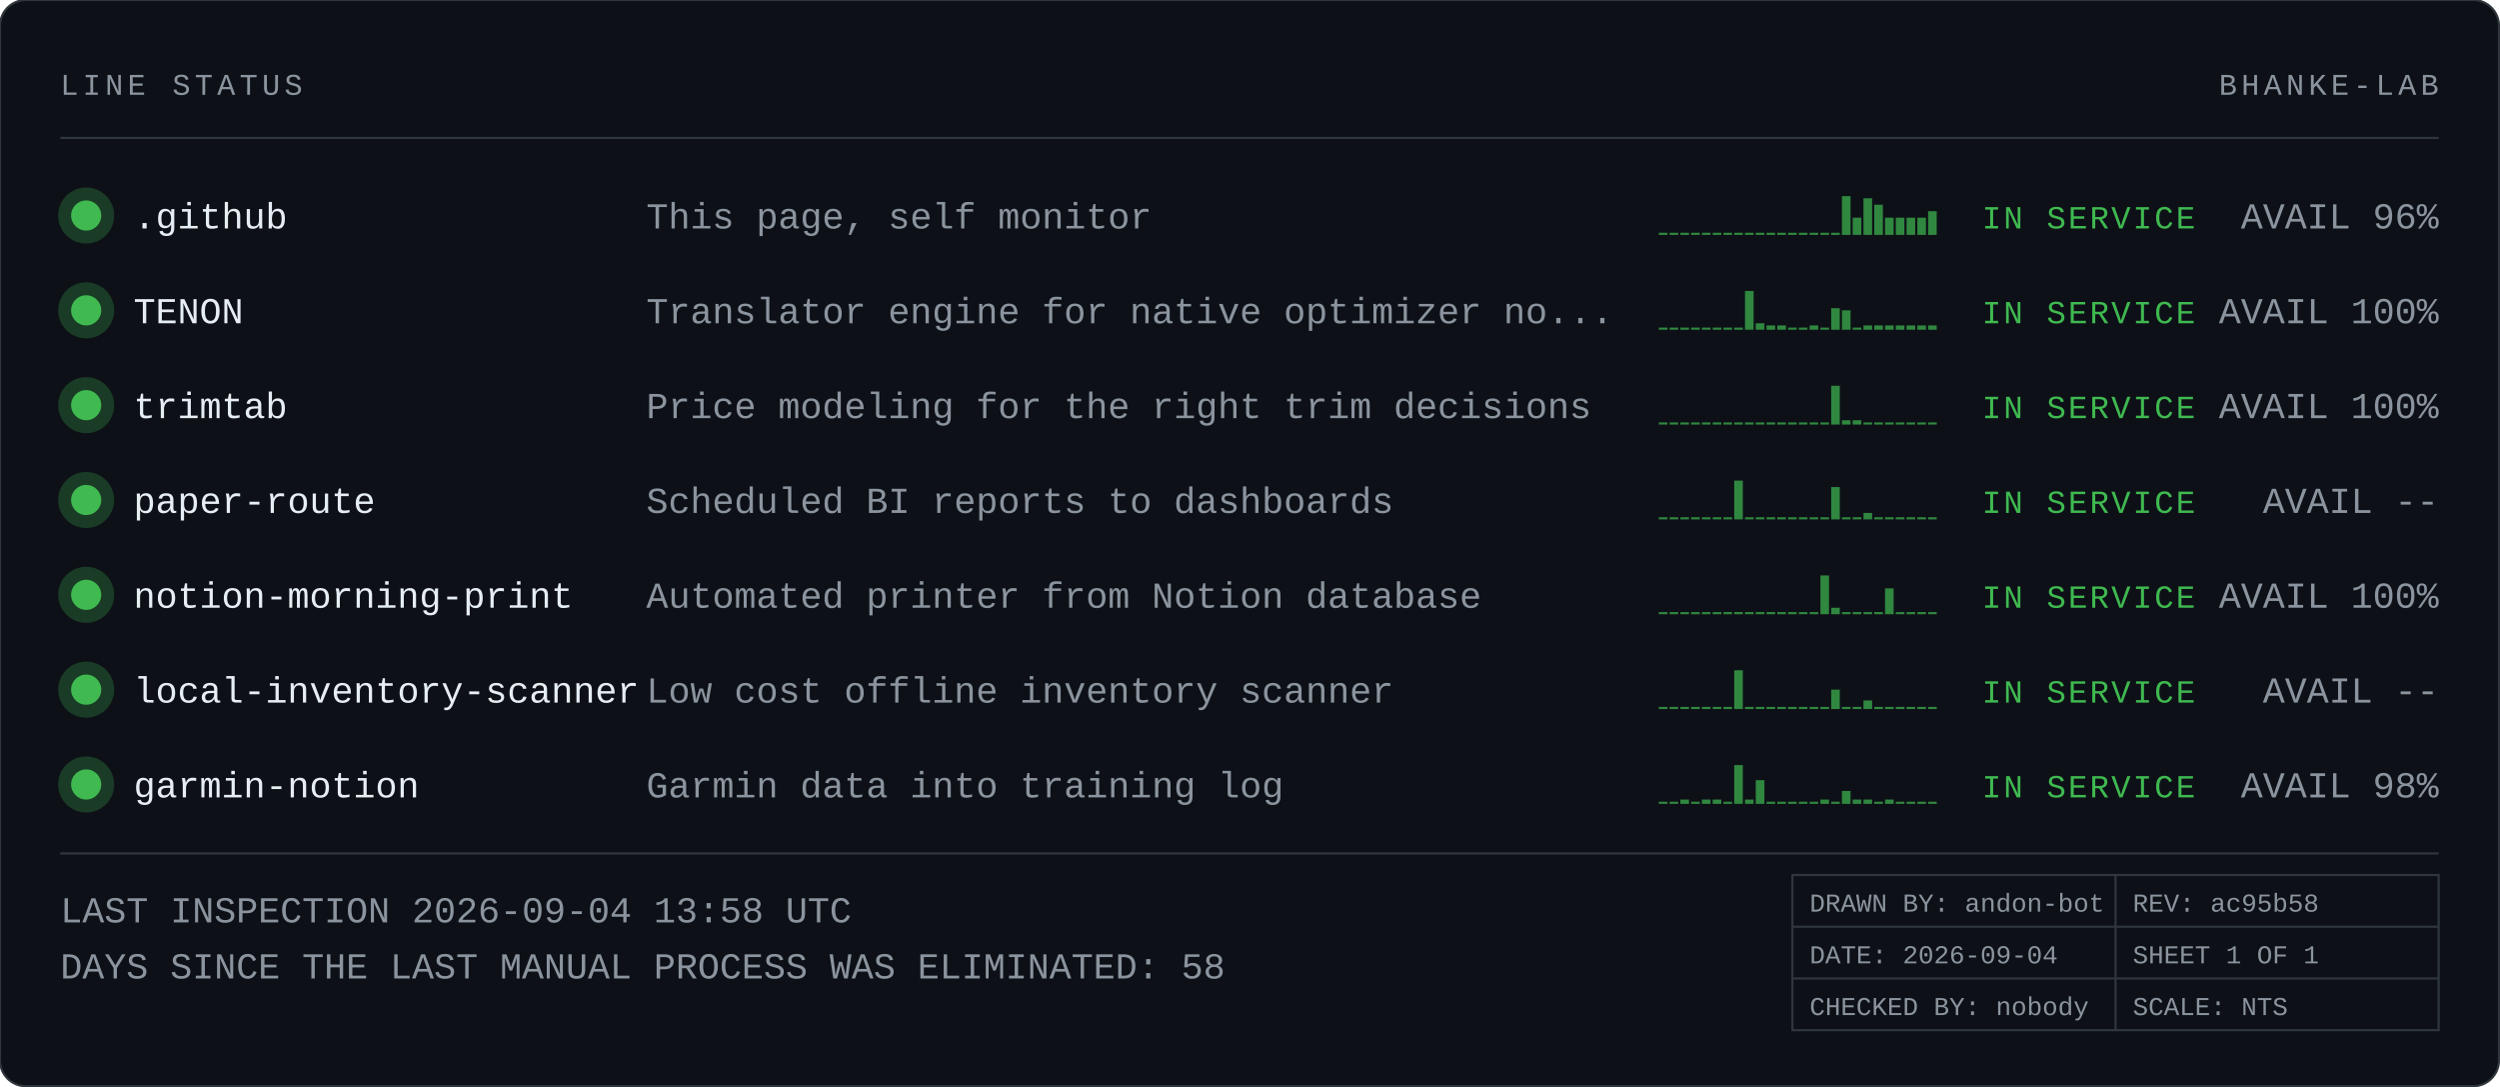
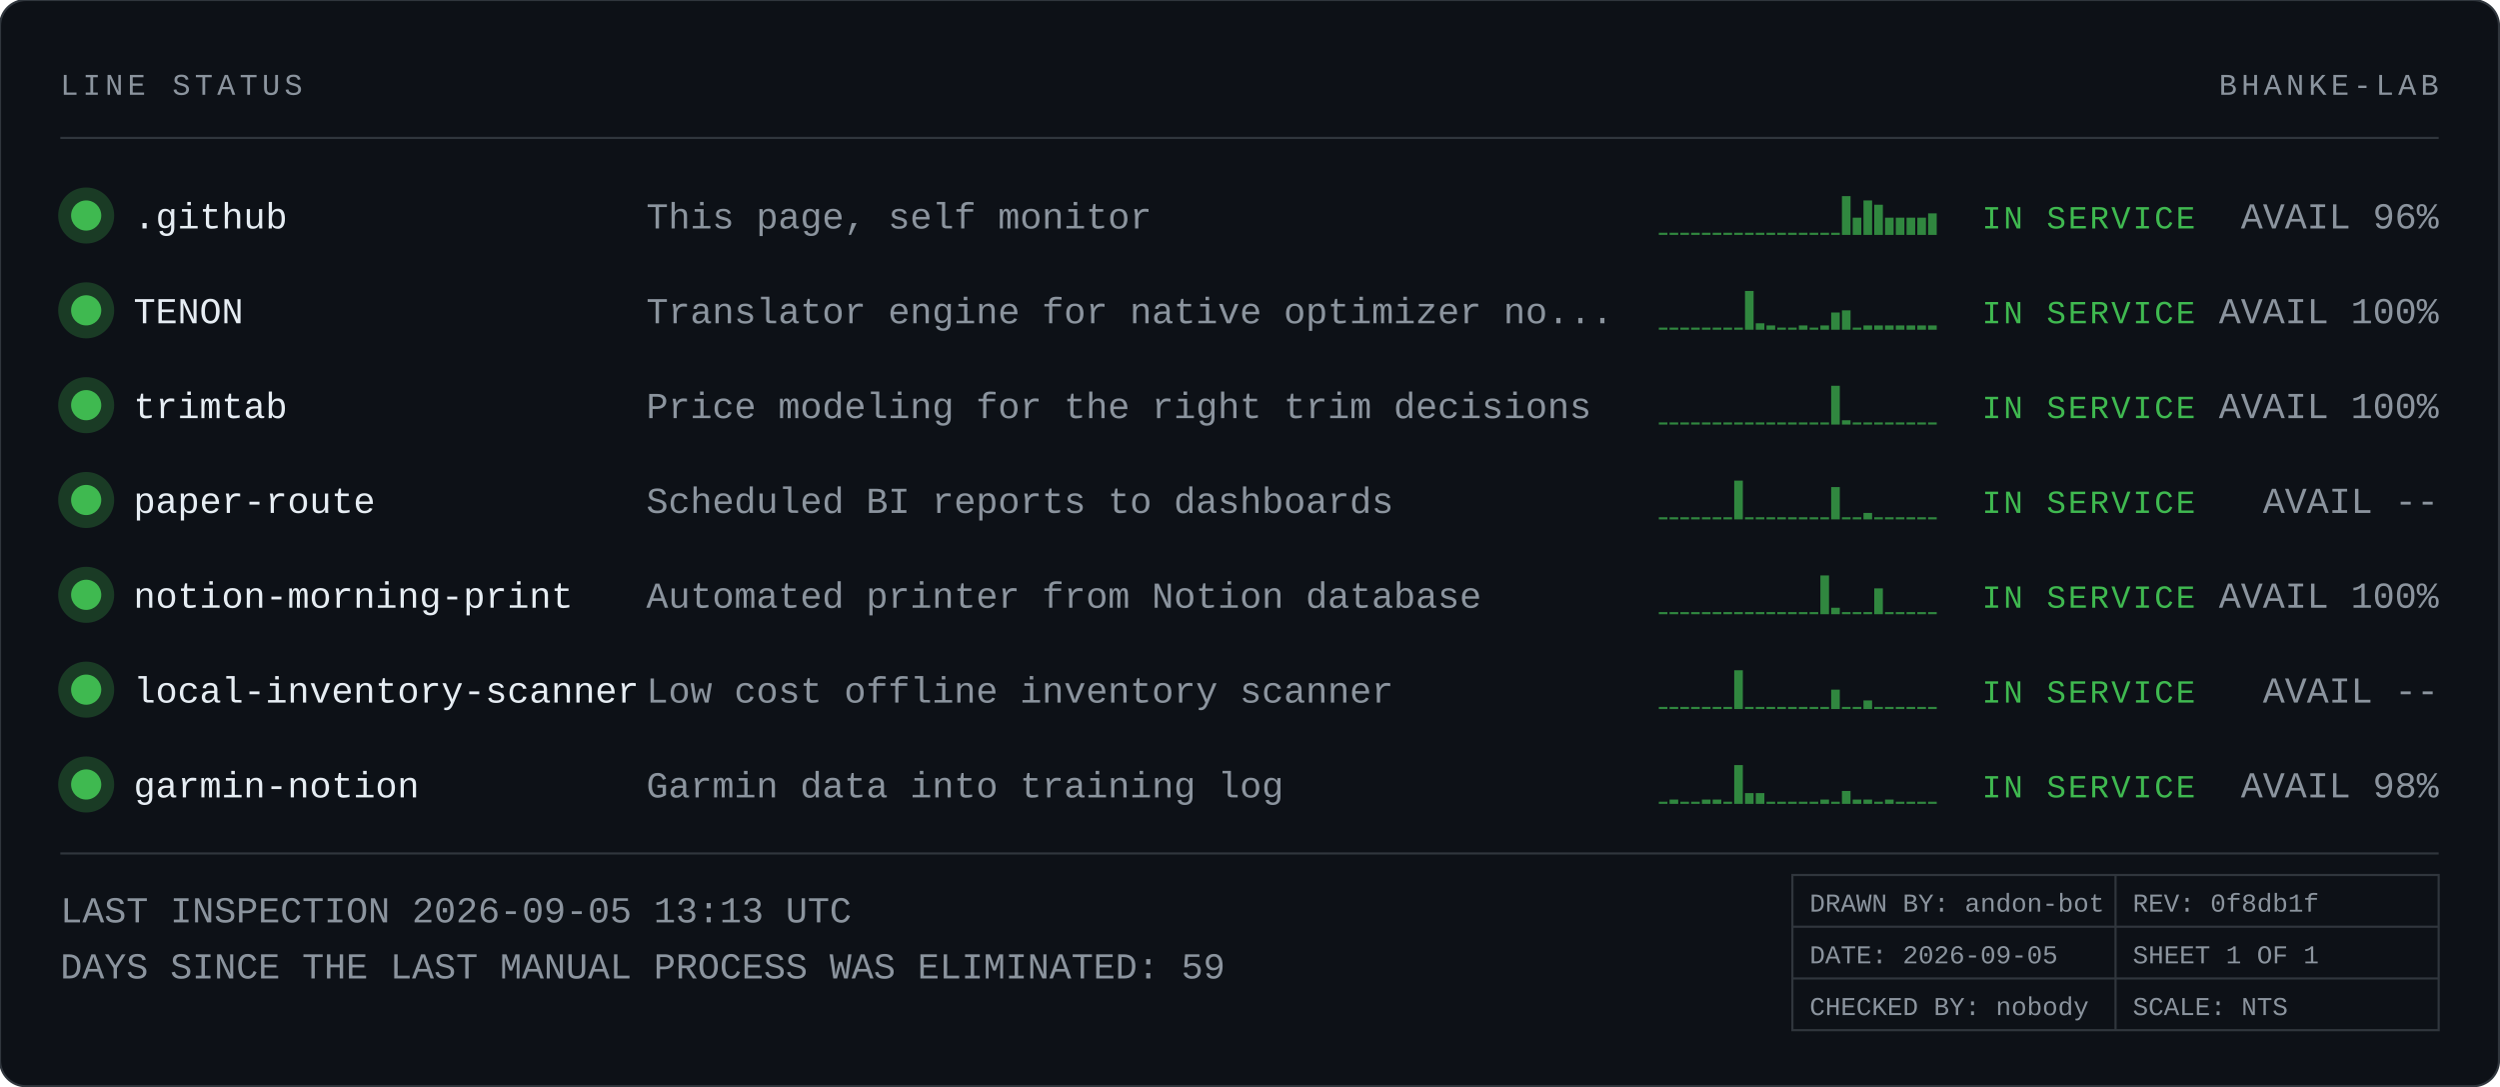
<svg xmlns="http://www.w3.org/2000/svg" width="1160" height="504" viewBox="0 0 1160 504" role="img" aria-label="Andon board">
  <style>
text { font-family: Consolas, 'Courier New', monospace; font-size: 17px; }
.hd { fill: #8b949e; font-size: 14px; letter-spacing: 2px; }
.name { fill: #e6edf3; }
.dim { fill: #8b949e; }
.st { font-size: 15px; letter-spacing: 1px; }
.tb { fill: #8b949e; font-size: 12px; }
</style>
  <rect x="0" y="0" width="1160" height="504" rx="12" fill="#0d1117" stroke="#30363d" />
  <text x="28" y="44" class="hd">LINE STATUS</text>
  <text x="1132" y="44" class="hd" text-anchor="end">BHANKE-LAB</text>
  <line x1="28" y1="64" x2="1132" y2="64" stroke="#30363d" />
  <circle cx="40" cy="100" r="13" fill="#3fb950" opacity="0.25" />
  <circle cx="40" cy="100" r="7" fill="#3fb950" />
  <text x="62" y="106" class="name">.github</text>
  <text x="300" y="106" class="dim">This page, self monitor</text>
  <rect x="770" y="108" width="4" height="1" fill="#3fb950" opacity="0.7" />
  <rect x="775" y="108" width="4" height="1" fill="#3fb950" opacity="0.7" />
  <rect x="780" y="108" width="4" height="1" fill="#3fb950" opacity="0.7" />
  <rect x="785" y="108" width="4" height="1" fill="#3fb950" opacity="0.7" />
  <rect x="790" y="108" width="4" height="1" fill="#3fb950" opacity="0.7" />
  <rect x="795" y="108" width="4" height="1" fill="#3fb950" opacity="0.7" />
  <rect x="800" y="108" width="4" height="1" fill="#3fb950" opacity="0.7" />
  <rect x="805" y="108" width="4" height="1" fill="#3fb950" opacity="0.7" />
  <rect x="810" y="108" width="4" height="1" fill="#3fb950" opacity="0.7" />
  <rect x="815" y="108" width="4" height="1" fill="#3fb950" opacity="0.7" />
  <rect x="820" y="108" width="4" height="1" fill="#3fb950" opacity="0.7" />
  <rect x="825" y="108" width="4" height="1" fill="#3fb950" opacity="0.7" />
  <rect x="830" y="108" width="4" height="1" fill="#3fb950" opacity="0.7" />
  <rect x="835" y="108" width="4" height="1" fill="#3fb950" opacity="0.7" />
  <rect x="840" y="108" width="4" height="1" fill="#3fb950" opacity="0.7" />
  <rect x="845" y="108" width="4" height="1" fill="#3fb950" opacity="0.7" />
  <rect x="850" y="108" width="4" height="1" fill="#3fb950" opacity="0.7" />
  <rect x="855" y="91" width="4" height="18" fill="#3fb950" opacity="0.7" />
  <rect x="860" y="101" width="4" height="8" fill="#3fb950" opacity="0.7" />
-   <rect x="865" y="92" width="4" height="17" fill="#3fb950" opacity="0.7" />
+   <rect x="865" y="93" width="4" height="16" fill="#3fb950" opacity="0.7" />
  <rect x="870" y="95" width="4" height="14" fill="#3fb950" opacity="0.7" />
  <rect x="875" y="101" width="4" height="8" fill="#3fb950" opacity="0.7" />
  <rect x="880" y="101" width="4" height="8" fill="#3fb950" opacity="0.7" />
  <rect x="885" y="101" width="4" height="8" fill="#3fb950" opacity="0.7" />
  <rect x="890" y="101" width="4" height="8" fill="#3fb950" opacity="0.7" />
-   <rect x="895" y="98" width="4" height="11" fill="#3fb950" opacity="0.7" />
+   <rect x="895" y="99" width="4" height="10" fill="#3fb950" opacity="0.7" />
  <text x="920" y="106" class="st" fill="#3fb950">IN SERVICE</text>
  <text x="1132" y="106" class="dim" text-anchor="end">AVAIL 96%</text>
  <circle cx="40" cy="144" r="13" fill="#3fb950" opacity="0.25" />
  <circle cx="40" cy="144" r="7" fill="#3fb950" />
  <text x="62" y="150" class="name">TENON</text>
  <text x="300" y="150" class="dim">Translator engine for native optimizer no...</text>
  <rect x="770" y="152" width="4" height="1" fill="#3fb950" opacity="0.7" />
  <rect x="775" y="152" width="4" height="1" fill="#3fb950" opacity="0.7" />
  <rect x="780" y="152" width="4" height="1" fill="#3fb950" opacity="0.7" />
  <rect x="785" y="152" width="4" height="1" fill="#3fb950" opacity="0.7" />
  <rect x="790" y="152" width="4" height="1" fill="#3fb950" opacity="0.7" />
  <rect x="795" y="152" width="4" height="1" fill="#3fb950" opacity="0.7" />
  <rect x="800" y="152" width="4" height="1" fill="#3fb950" opacity="0.7" />
  <rect x="805" y="152" width="4" height="1" fill="#3fb950" opacity="0.7" />
  <rect x="810" y="135" width="4" height="18" fill="#3fb950" opacity="0.7" />
  <rect x="815" y="150" width="4" height="3" fill="#3fb950" opacity="0.7" />
  <rect x="820" y="151" width="4" height="2" fill="#3fb950" opacity="0.7" />
-   <rect x="825" y="151" width="4" height="2" fill="#3fb950" opacity="0.7" />
+   <rect x="825" y="152" width="4" height="1" fill="#3fb950" opacity="0.7" />
  <rect x="830" y="152" width="4" height="1" fill="#3fb950" opacity="0.7" />
-   <rect x="835" y="152" width="4" height="1" fill="#3fb950" opacity="0.7" />
-   <rect x="840" y="151" width="4" height="2" fill="#3fb950" opacity="0.7" />
-   <rect x="845" y="152" width="4" height="1" fill="#3fb950" opacity="0.7" />
-   <rect x="850" y="143" width="4" height="10" fill="#3fb950" opacity="0.7" />
+   <rect x="835" y="151" width="4" height="2" fill="#3fb950" opacity="0.7" />
+   <rect x="840" y="152" width="4" height="1" fill="#3fb950" opacity="0.7" />
+   <rect x="845" y="151" width="4" height="2" fill="#3fb950" opacity="0.7" />
+   <rect x="850" y="145" width="4" height="8" fill="#3fb950" opacity="0.7" />
  <rect x="855" y="144" width="4" height="9" fill="#3fb950" opacity="0.7" />
  <rect x="860" y="152" width="4" height="1" fill="#3fb950" opacity="0.7" />
  <rect x="865" y="151" width="4" height="2" fill="#3fb950" opacity="0.7" />
  <rect x="870" y="151" width="4" height="2" fill="#3fb950" opacity="0.7" />
  <rect x="875" y="151" width="4" height="2" fill="#3fb950" opacity="0.7" />
  <rect x="880" y="151" width="4" height="2" fill="#3fb950" opacity="0.7" />
  <rect x="885" y="151" width="4" height="2" fill="#3fb950" opacity="0.7" />
  <rect x="890" y="151" width="4" height="2" fill="#3fb950" opacity="0.7" />
  <rect x="895" y="151" width="4" height="2" fill="#3fb950" opacity="0.7" />
  <text x="920" y="150" class="st" fill="#3fb950">IN SERVICE</text>
  <text x="1132" y="150" class="dim" text-anchor="end">AVAIL 100%</text>
  <circle cx="40" cy="188" r="13" fill="#3fb950" opacity="0.25" />
  <circle cx="40" cy="188" r="7" fill="#3fb950" />
  <text x="62" y="194" class="name">trimtab</text>
  <text x="300" y="194" class="dim">Price modeling for the right trim decisions</text>
  <rect x="770" y="196" width="4" height="1" fill="#3fb950" opacity="0.7" />
  <rect x="775" y="196" width="4" height="1" fill="#3fb950" opacity="0.7" />
  <rect x="780" y="196" width="4" height="1" fill="#3fb950" opacity="0.7" />
  <rect x="785" y="196" width="4" height="1" fill="#3fb950" opacity="0.7" />
  <rect x="790" y="196" width="4" height="1" fill="#3fb950" opacity="0.7" />
  <rect x="795" y="196" width="4" height="1" fill="#3fb950" opacity="0.7" />
  <rect x="800" y="196" width="4" height="1" fill="#3fb950" opacity="0.7" />
  <rect x="805" y="196" width="4" height="1" fill="#3fb950" opacity="0.7" />
  <rect x="810" y="196" width="4" height="1" fill="#3fb950" opacity="0.7" />
  <rect x="815" y="196" width="4" height="1" fill="#3fb950" opacity="0.7" />
  <rect x="820" y="196" width="4" height="1" fill="#3fb950" opacity="0.7" />
  <rect x="825" y="196" width="4" height="1" fill="#3fb950" opacity="0.7" />
  <rect x="830" y="196" width="4" height="1" fill="#3fb950" opacity="0.7" />
  <rect x="835" y="196" width="4" height="1" fill="#3fb950" opacity="0.7" />
  <rect x="840" y="196" width="4" height="1" fill="#3fb950" opacity="0.7" />
  <rect x="845" y="196" width="4" height="1" fill="#3fb950" opacity="0.7" />
  <rect x="850" y="179" width="4" height="18" fill="#3fb950" opacity="0.7" />
  <rect x="855" y="195" width="4" height="2" fill="#3fb950" opacity="0.7" />
-   <rect x="860" y="195" width="4" height="2" fill="#3fb950" opacity="0.7" />
+   <rect x="860" y="196" width="4" height="1" fill="#3fb950" opacity="0.7" />
  <rect x="865" y="196" width="4" height="1" fill="#3fb950" opacity="0.7" />
  <rect x="870" y="196" width="4" height="1" fill="#3fb950" opacity="0.7" />
  <rect x="875" y="196" width="4" height="1" fill="#3fb950" opacity="0.7" />
  <rect x="880" y="196" width="4" height="1" fill="#3fb950" opacity="0.7" />
  <rect x="885" y="196" width="4" height="1" fill="#3fb950" opacity="0.7" />
  <rect x="890" y="196" width="4" height="1" fill="#3fb950" opacity="0.7" />
  <rect x="895" y="196" width="4" height="1" fill="#3fb950" opacity="0.7" />
  <text x="920" y="194" class="st" fill="#3fb950">IN SERVICE</text>
  <text x="1132" y="194" class="dim" text-anchor="end">AVAIL 100%</text>
  <circle cx="40" cy="232" r="13" fill="#3fb950" opacity="0.25" />
  <circle cx="40" cy="232" r="7" fill="#3fb950" />
  <text x="62" y="238" class="name">paper-route</text>
  <text x="300" y="238" class="dim">Scheduled BI reports to dashboards</text>
  <rect x="770" y="240" width="4" height="1" fill="#3fb950" opacity="0.7" />
  <rect x="775" y="240" width="4" height="1" fill="#3fb950" opacity="0.7" />
  <rect x="780" y="240" width="4" height="1" fill="#3fb950" opacity="0.7" />
  <rect x="785" y="240" width="4" height="1" fill="#3fb950" opacity="0.7" />
  <rect x="790" y="240" width="4" height="1" fill="#3fb950" opacity="0.7" />
  <rect x="795" y="240" width="4" height="1" fill="#3fb950" opacity="0.7" />
  <rect x="800" y="240" width="4" height="1" fill="#3fb950" opacity="0.7" />
  <rect x="805" y="223" width="4" height="18" fill="#3fb950" opacity="0.7" />
  <rect x="810" y="240" width="4" height="1" fill="#3fb950" opacity="0.7" />
  <rect x="815" y="240" width="4" height="1" fill="#3fb950" opacity="0.7" />
  <rect x="820" y="240" width="4" height="1" fill="#3fb950" opacity="0.7" />
  <rect x="825" y="240" width="4" height="1" fill="#3fb950" opacity="0.7" />
  <rect x="830" y="240" width="4" height="1" fill="#3fb950" opacity="0.7" />
  <rect x="835" y="240" width="4" height="1" fill="#3fb950" opacity="0.7" />
  <rect x="840" y="240" width="4" height="1" fill="#3fb950" opacity="0.7" />
  <rect x="845" y="240" width="4" height="1" fill="#3fb950" opacity="0.7" />
  <rect x="850" y="226" width="4" height="15" fill="#3fb950" opacity="0.7" />
  <rect x="855" y="240" width="4" height="1" fill="#3fb950" opacity="0.7" />
  <rect x="860" y="240" width="4" height="1" fill="#3fb950" opacity="0.7" />
  <rect x="865" y="238" width="4" height="3" fill="#3fb950" opacity="0.7" />
  <rect x="870" y="240" width="4" height="1" fill="#3fb950" opacity="0.7" />
  <rect x="875" y="240" width="4" height="1" fill="#3fb950" opacity="0.7" />
  <rect x="880" y="240" width="4" height="1" fill="#3fb950" opacity="0.7" />
  <rect x="885" y="240" width="4" height="1" fill="#3fb950" opacity="0.7" />
  <rect x="890" y="240" width="4" height="1" fill="#3fb950" opacity="0.7" />
  <rect x="895" y="240" width="4" height="1" fill="#3fb950" opacity="0.7" />
  <text x="920" y="238" class="st" fill="#3fb950">IN SERVICE</text>
  <text x="1132" y="238" class="dim" text-anchor="end">AVAIL --</text>
  <circle cx="40" cy="276" r="13" fill="#3fb950" opacity="0.25" />
  <circle cx="40" cy="276" r="7" fill="#3fb950" />
  <text x="62" y="282" class="name">notion-morning-print</text>
  <text x="300" y="282" class="dim">Automated printer from Notion database</text>
  <rect x="770" y="284" width="4" height="1" fill="#3fb950" opacity="0.7" />
  <rect x="775" y="284" width="4" height="1" fill="#3fb950" opacity="0.7" />
  <rect x="780" y="284" width="4" height="1" fill="#3fb950" opacity="0.7" />
  <rect x="785" y="284" width="4" height="1" fill="#3fb950" opacity="0.7" />
  <rect x="790" y="284" width="4" height="1" fill="#3fb950" opacity="0.7" />
  <rect x="795" y="284" width="4" height="1" fill="#3fb950" opacity="0.7" />
  <rect x="800" y="284" width="4" height="1" fill="#3fb950" opacity="0.7" />
  <rect x="805" y="284" width="4" height="1" fill="#3fb950" opacity="0.7" />
  <rect x="810" y="284" width="4" height="1" fill="#3fb950" opacity="0.7" />
  <rect x="815" y="284" width="4" height="1" fill="#3fb950" opacity="0.7" />
  <rect x="820" y="284" width="4" height="1" fill="#3fb950" opacity="0.7" />
  <rect x="825" y="284" width="4" height="1" fill="#3fb950" opacity="0.7" />
  <rect x="830" y="284" width="4" height="1" fill="#3fb950" opacity="0.7" />
  <rect x="835" y="284" width="4" height="1" fill="#3fb950" opacity="0.7" />
  <rect x="840" y="284" width="4" height="1" fill="#3fb950" opacity="0.7" />
  <rect x="845" y="267" width="4" height="18" fill="#3fb950" opacity="0.7" />
  <rect x="850" y="282" width="4" height="3" fill="#3fb950" opacity="0.7" />
  <rect x="855" y="284" width="4" height="1" fill="#3fb950" opacity="0.7" />
  <rect x="860" y="284" width="4" height="1" fill="#3fb950" opacity="0.7" />
  <rect x="865" y="284" width="4" height="1" fill="#3fb950" opacity="0.7" />
-   <rect x="870" y="284" width="4" height="1" fill="#3fb950" opacity="0.7" />
-   <rect x="875" y="273" width="4" height="12" fill="#3fb950" opacity="0.7" />
+   <rect x="870" y="273" width="4" height="12" fill="#3fb950" opacity="0.7" />
+   <rect x="875" y="284" width="4" height="1" fill="#3fb950" opacity="0.7" />
  <rect x="880" y="284" width="4" height="1" fill="#3fb950" opacity="0.7" />
  <rect x="885" y="284" width="4" height="1" fill="#3fb950" opacity="0.7" />
  <rect x="890" y="284" width="4" height="1" fill="#3fb950" opacity="0.7" />
  <rect x="895" y="284" width="4" height="1" fill="#3fb950" opacity="0.7" />
  <text x="920" y="282" class="st" fill="#3fb950">IN SERVICE</text>
  <text x="1132" y="282" class="dim" text-anchor="end">AVAIL 100%</text>
  <circle cx="40" cy="320" r="13" fill="#3fb950" opacity="0.25" />
  <circle cx="40" cy="320" r="7" fill="#3fb950" />
  <text x="62" y="326" class="name">local-inventory-scanner</text>
  <text x="300" y="326" class="dim">Low cost offline inventory scanner</text>
  <rect x="770" y="328" width="4" height="1" fill="#3fb950" opacity="0.7" />
  <rect x="775" y="328" width="4" height="1" fill="#3fb950" opacity="0.7" />
  <rect x="780" y="328" width="4" height="1" fill="#3fb950" opacity="0.7" />
  <rect x="785" y="328" width="4" height="1" fill="#3fb950" opacity="0.7" />
  <rect x="790" y="328" width="4" height="1" fill="#3fb950" opacity="0.7" />
  <rect x="795" y="328" width="4" height="1" fill="#3fb950" opacity="0.7" />
  <rect x="800" y="328" width="4" height="1" fill="#3fb950" opacity="0.7" />
  <rect x="805" y="311" width="4" height="18" fill="#3fb950" opacity="0.7" />
  <rect x="810" y="328" width="4" height="1" fill="#3fb950" opacity="0.7" />
  <rect x="815" y="328" width="4" height="1" fill="#3fb950" opacity="0.7" />
  <rect x="820" y="328" width="4" height="1" fill="#3fb950" opacity="0.7" />
  <rect x="825" y="328" width="4" height="1" fill="#3fb950" opacity="0.7" />
  <rect x="830" y="328" width="4" height="1" fill="#3fb950" opacity="0.7" />
  <rect x="835" y="328" width="4" height="1" fill="#3fb950" opacity="0.7" />
  <rect x="840" y="328" width="4" height="1" fill="#3fb950" opacity="0.7" />
  <rect x="845" y="328" width="4" height="1" fill="#3fb950" opacity="0.7" />
  <rect x="850" y="320" width="4" height="9" fill="#3fb950" opacity="0.7" />
  <rect x="855" y="328" width="4" height="1" fill="#3fb950" opacity="0.7" />
  <rect x="860" y="328" width="4" height="1" fill="#3fb950" opacity="0.7" />
  <rect x="865" y="325" width="4" height="4" fill="#3fb950" opacity="0.7" />
  <rect x="870" y="328" width="4" height="1" fill="#3fb950" opacity="0.7" />
  <rect x="875" y="328" width="4" height="1" fill="#3fb950" opacity="0.7" />
  <rect x="880" y="328" width="4" height="1" fill="#3fb950" opacity="0.7" />
  <rect x="885" y="328" width="4" height="1" fill="#3fb950" opacity="0.7" />
  <rect x="890" y="328" width="4" height="1" fill="#3fb950" opacity="0.7" />
  <rect x="895" y="328" width="4" height="1" fill="#3fb950" opacity="0.7" />
  <text x="920" y="326" class="st" fill="#3fb950">IN SERVICE</text>
  <text x="1132" y="326" class="dim" text-anchor="end">AVAIL --</text>
  <circle cx="40" cy="364" r="13" fill="#3fb950" opacity="0.25" />
  <circle cx="40" cy="364" r="7" fill="#3fb950" />
  <text x="62" y="370" class="name">garmin-notion</text>
  <text x="300" y="370" class="dim">Garmin data into training log</text>
  <rect x="770" y="372" width="4" height="1" fill="#3fb950" opacity="0.7" />
-   <rect x="775" y="372" width="4" height="1" fill="#3fb950" opacity="0.7" />
-   <rect x="780" y="371" width="4" height="2" fill="#3fb950" opacity="0.7" />
+   <rect x="775" y="371" width="4" height="2" fill="#3fb950" opacity="0.7" />
+   <rect x="780" y="372" width="4" height="1" fill="#3fb950" opacity="0.7" />
  <rect x="785" y="372" width="4" height="1" fill="#3fb950" opacity="0.7" />
  <rect x="790" y="371" width="4" height="2" fill="#3fb950" opacity="0.7" />
  <rect x="795" y="371" width="4" height="2" fill="#3fb950" opacity="0.7" />
  <rect x="800" y="372" width="4" height="1" fill="#3fb950" opacity="0.7" />
  <rect x="805" y="355" width="4" height="18" fill="#3fb950" opacity="0.7" />
-   <rect x="810" y="371" width="4" height="2" fill="#3fb950" opacity="0.7" />
-   <rect x="815" y="362" width="4" height="11" fill="#3fb950" opacity="0.7" />
+   <rect x="810" y="368" width="4" height="5" fill="#3fb950" opacity="0.7" />
+   <rect x="815" y="368" width="4" height="5" fill="#3fb950" opacity="0.7" />
  <rect x="820" y="372" width="4" height="1" fill="#3fb950" opacity="0.7" />
  <rect x="825" y="372" width="4" height="1" fill="#3fb950" opacity="0.7" />
  <rect x="830" y="372" width="4" height="1" fill="#3fb950" opacity="0.7" />
  <rect x="835" y="372" width="4" height="1" fill="#3fb950" opacity="0.7" />
  <rect x="840" y="372" width="4" height="1" fill="#3fb950" opacity="0.7" />
  <rect x="845" y="371" width="4" height="2" fill="#3fb950" opacity="0.7" />
  <rect x="850" y="372" width="4" height="1" fill="#3fb950" opacity="0.7" />
  <rect x="855" y="367" width="4" height="6" fill="#3fb950" opacity="0.7" />
  <rect x="860" y="371" width="4" height="2" fill="#3fb950" opacity="0.7" />
  <rect x="865" y="371" width="4" height="2" fill="#3fb950" opacity="0.7" />
  <rect x="870" y="372" width="4" height="1" fill="#3fb950" opacity="0.7" />
  <rect x="875" y="371" width="4" height="2" fill="#3fb950" opacity="0.7" />
  <rect x="880" y="372" width="4" height="1" fill="#3fb950" opacity="0.7" />
  <rect x="885" y="372" width="4" height="1" fill="#3fb950" opacity="0.7" />
  <rect x="890" y="372" width="4" height="1" fill="#3fb950" opacity="0.7" />
  <rect x="895" y="372" width="4" height="1" fill="#3fb950" opacity="0.7" />
  <text x="920" y="370" class="st" fill="#3fb950">IN SERVICE</text>
  <text x="1132" y="370" class="dim" text-anchor="end">AVAIL 98%</text>
  <line x1="28" y1="396" x2="1132" y2="396" stroke="#30363d" />
-   <text x="28" y="428" class="dim">LAST INSPECTION 2026-09-04 13:58 UTC</text>
-   <text x="28" y="454" class="dim">DAYS SINCE THE LAST MANUAL PROCESS WAS ELIMINATED: 58</text>
+   <text x="28" y="428" class="dim">LAST INSPECTION 2026-09-05 13:13 UTC</text>
+   <text x="28" y="454" class="dim">DAYS SINCE THE LAST MANUAL PROCESS WAS ELIMINATED: 59</text>
  <rect x="832" y="406" width="300" height="72" fill="none" stroke="#30363d" />
  <line x1="832" y1="430" x2="1132" y2="430" stroke="#30363d" />
  <line x1="832" y1="454" x2="1132" y2="454" stroke="#30363d" />
  <line x1="982" y1="406" x2="982" y2="478" stroke="#30363d" />
  <text x="840" y="423" class="tb">DRAWN BY: andon-bot</text>
-   <text x="990" y="423" class="tb">REV: ac95b58</text>
-   <text x="840" y="447" class="tb">DATE: 2026-09-04</text>
+   <text x="990" y="423" class="tb">REV: 0f8db1f</text>
+   <text x="840" y="447" class="tb">DATE: 2026-09-05</text>
  <text x="990" y="447" class="tb">SHEET 1 OF 1</text>
  <text x="840" y="471" class="tb">CHECKED BY: nobody</text>
  <text x="990" y="471" class="tb">SCALE: NTS</text>
</svg>
